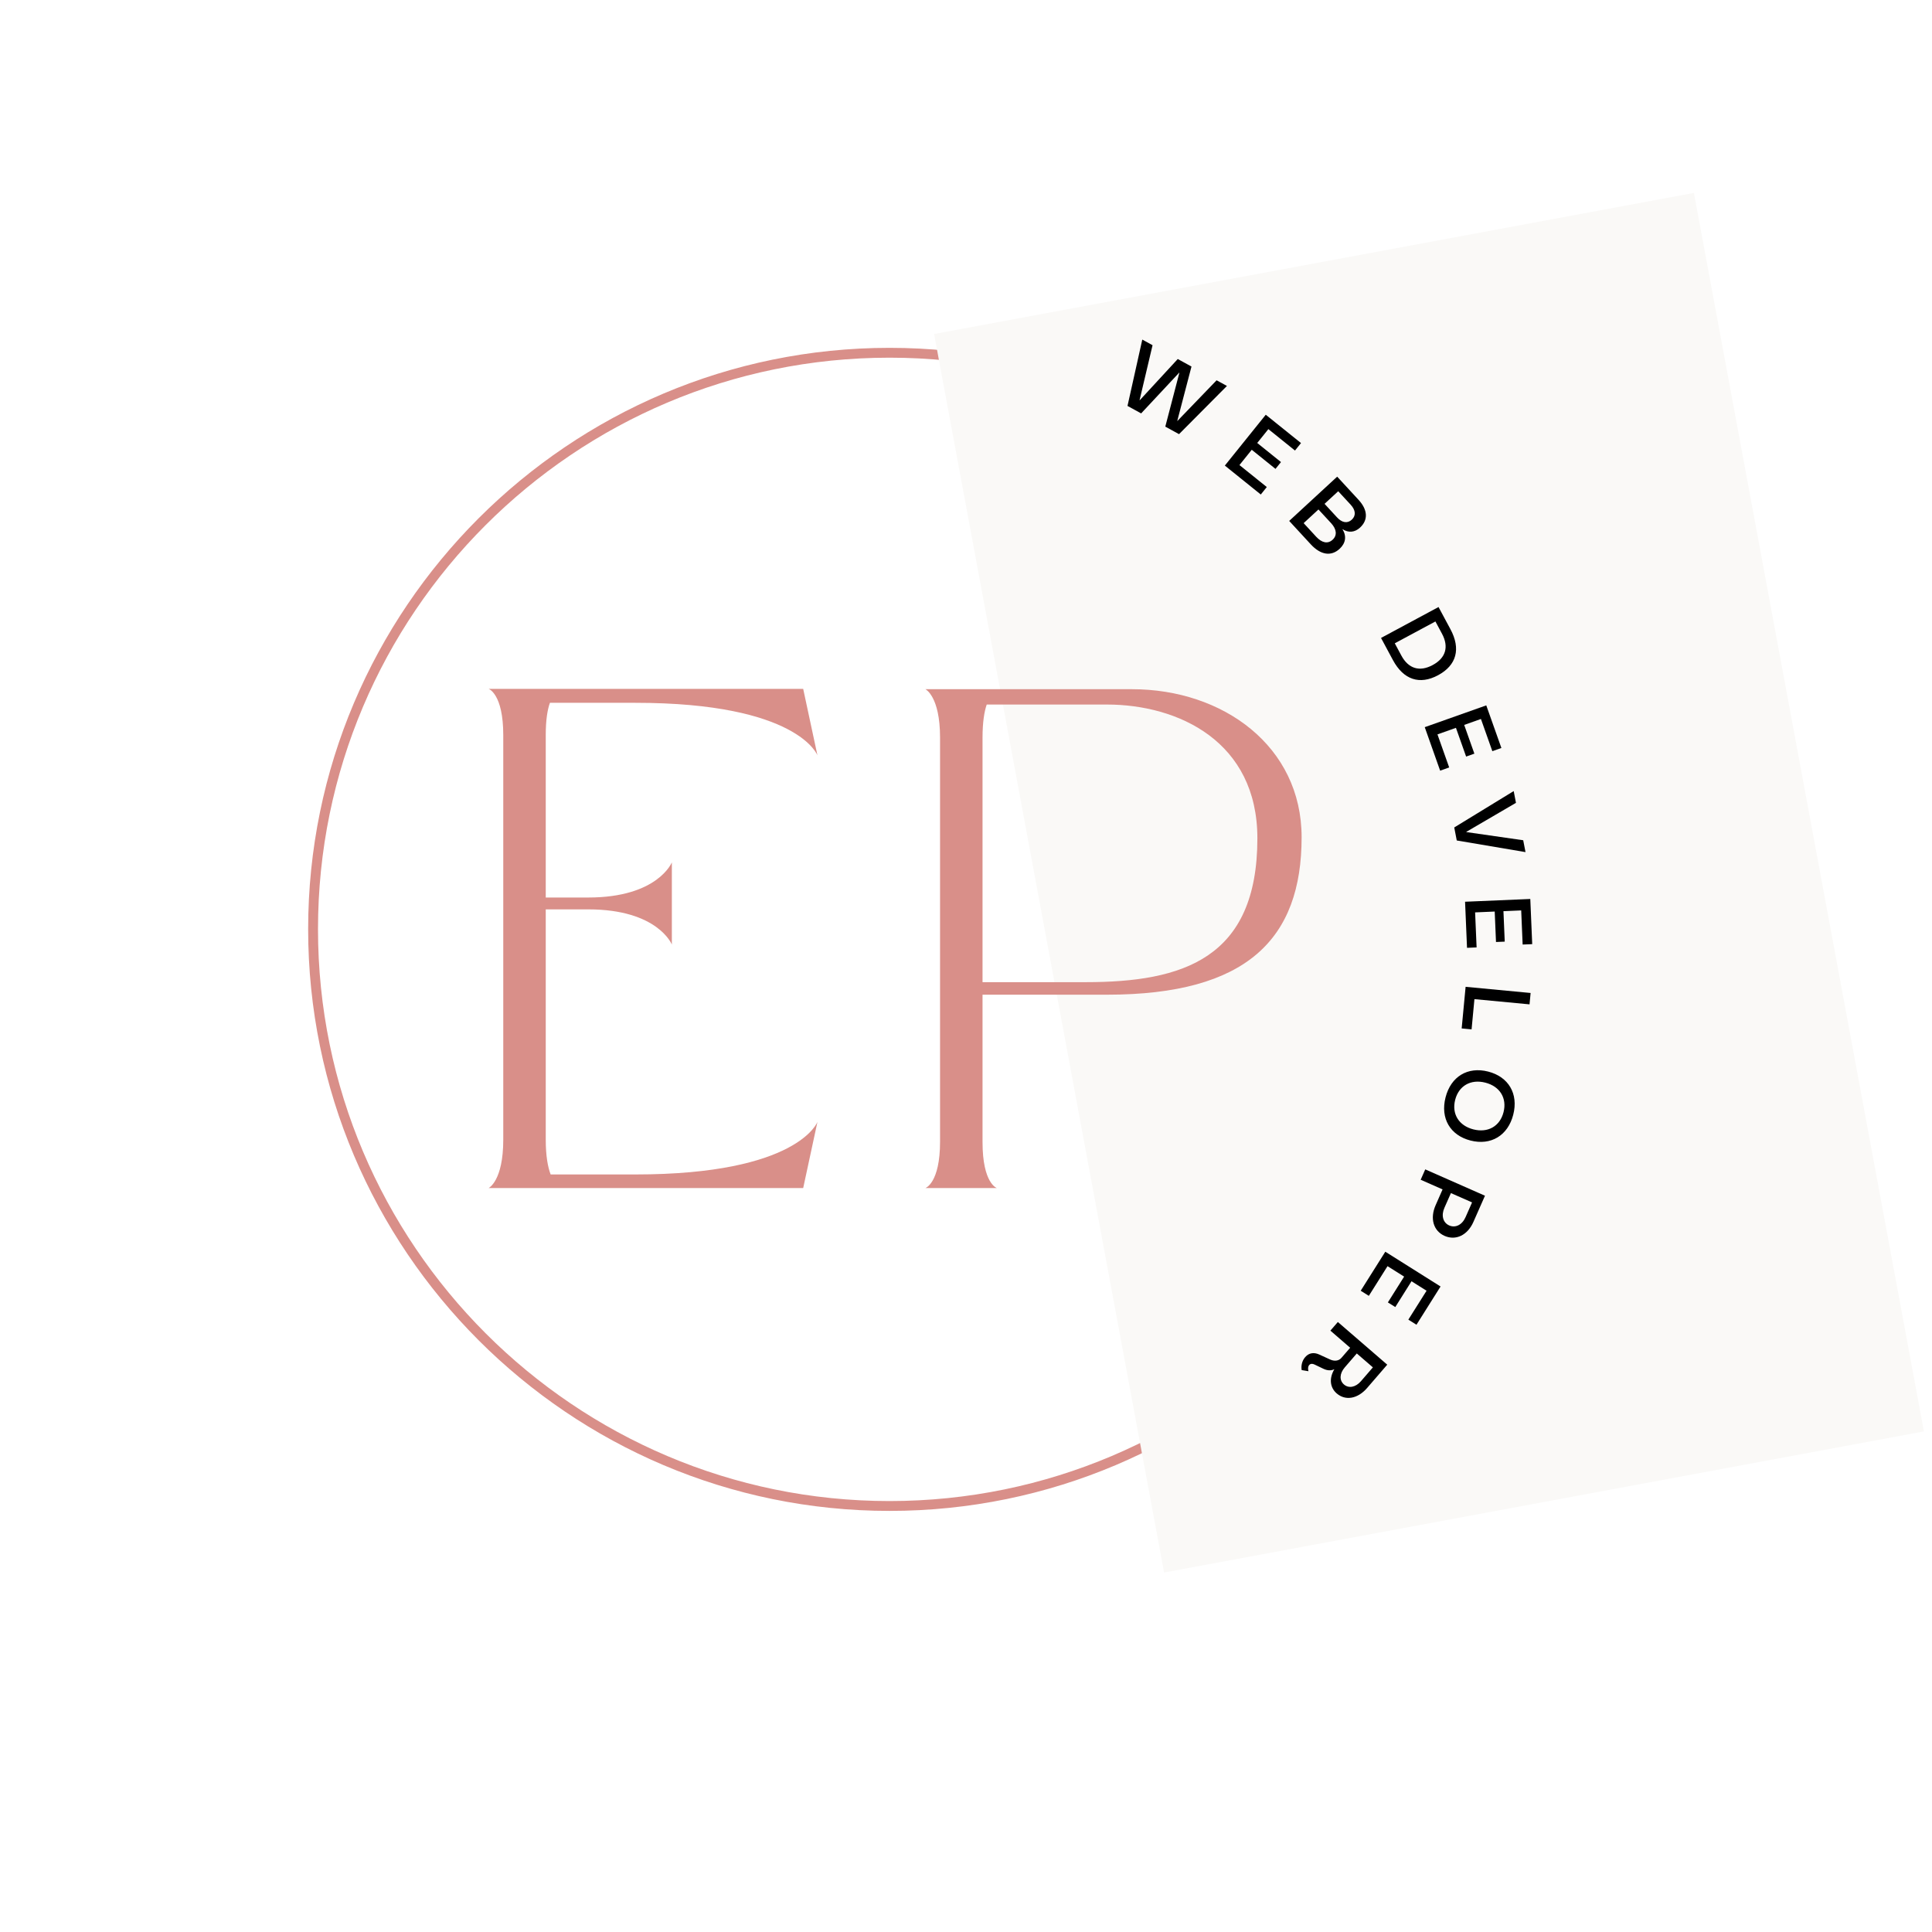
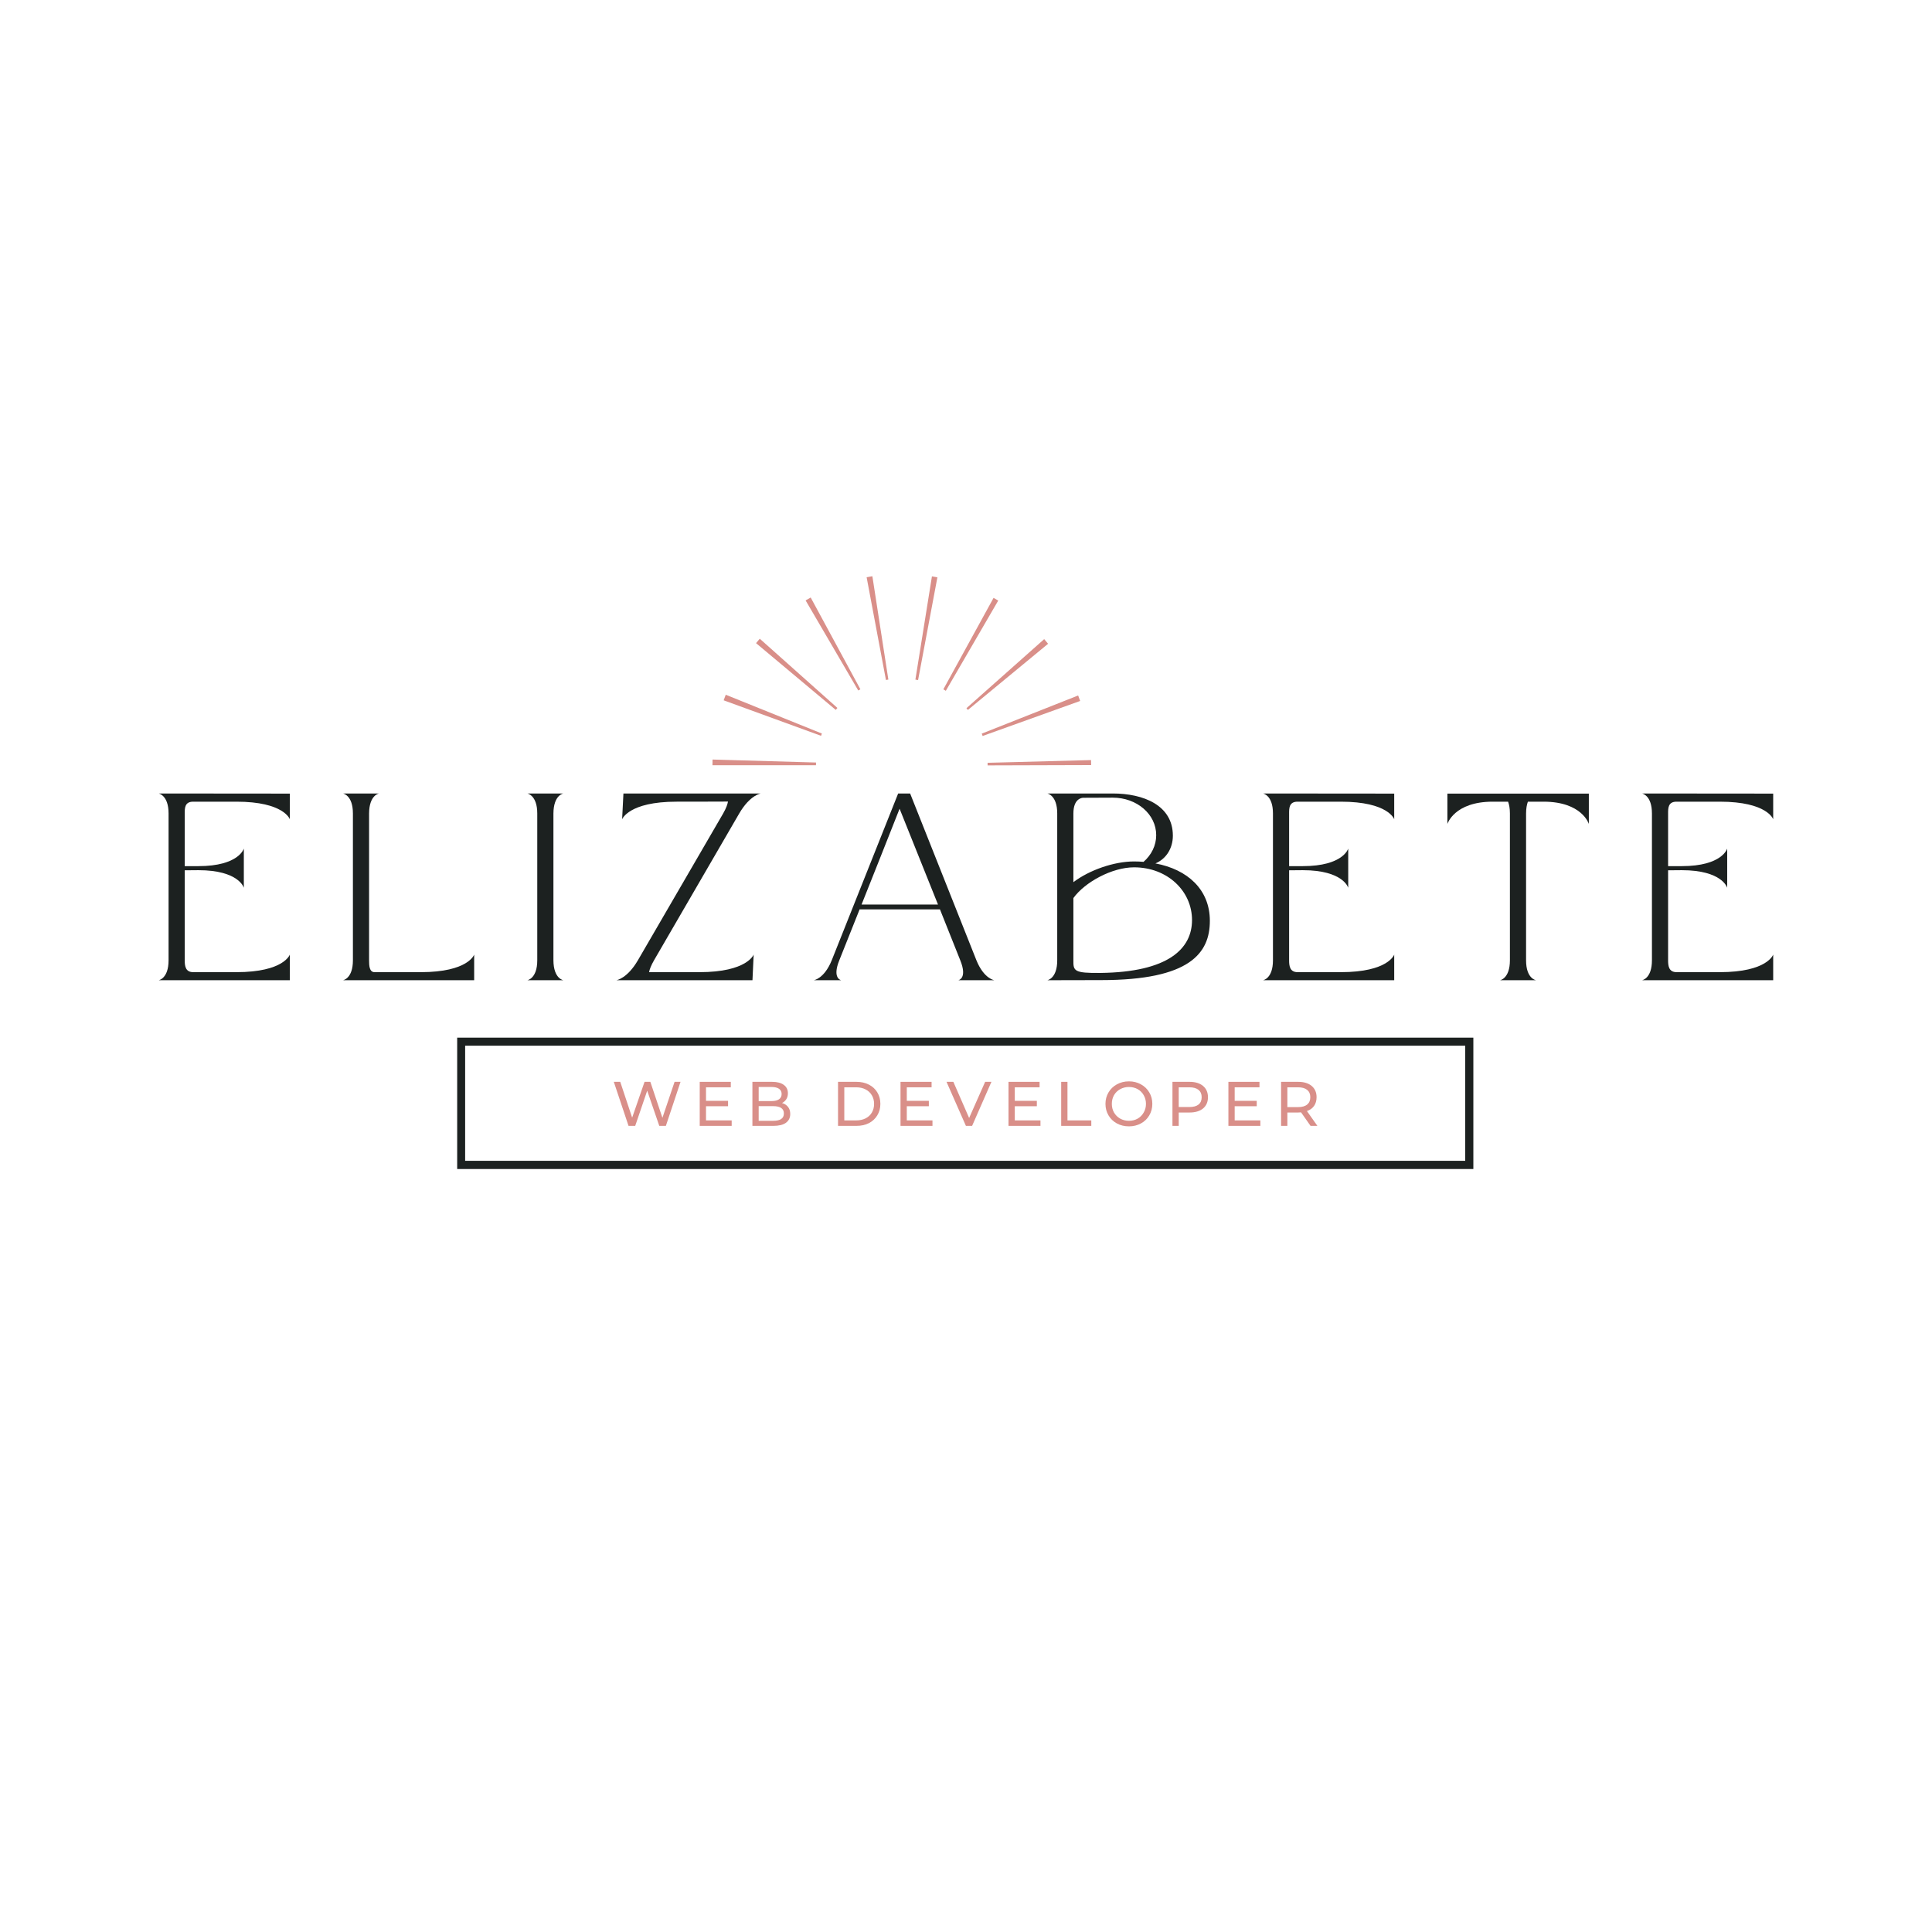
<svg xmlns="http://www.w3.org/2000/svg" width="500" zoomAndPan="magnify" viewBox="0 0 375 375" height="500" preserveAspectRatio="xMidYMid meet" version="1.0">
  <defs>
    <g />
    <clipPath id="id1">
-       <path d="M 59.812 67.516 L 285.562 67.516 L 285.562 293.266 L 59.812 293.266 Z M 59.812 67.516 " clip-rule="nonzero" />
-     </clipPath>
-     <clipPath id="id2">
-       <path d="M 181 37 L 374 37 L 374 306 L 181 306 Z M 181 37 " clip-rule="nonzero" />
-     </clipPath>
-     <clipPath id="id3">
-       <path d="M 181.309 64.832 L 328.789 37.445 L 373.43 277.836 L 225.949 305.223 Z M 181.309 64.832 " clip-rule="nonzero" />
+       <path d="M 138.289 111.832 L 211.789 111.832 L 211.789 148.582 L 138.289 148.582 Z M 138.289 111.832 " clip-rule="nonzero" />
    </clipPath>
  </defs>
+   <path fill="rgb(10.979%, 12.939%, 12.549%)" d="M 88.738 201.406 L 88.738 226.906 L 285.977 226.906 L 285.977 201.406 L 88.738 201.406 M 284.398 225.312 L 90.285 225.312 L 90.285 202.969 L 284.398 202.969 L 284.398 225.312 " fill-opacity="1" fill-rule="nonzero" />
  <g clip-path="url(#id1)">
-     <path fill="rgb(85.1%, 56.079%, 53.729%)" d="M 172.648 293.266 C 110.461 293.266 59.812 242.613 59.812 180.352 C 59.812 118.09 110.461 67.516 172.648 67.516 C 234.836 67.516 285.484 118.164 285.484 180.352 C 285.562 242.613 234.91 293.266 172.648 293.266 Z M 172.648 69.426 C 111.457 69.426 61.723 119.156 61.723 180.352 C 61.723 241.543 111.531 291.355 172.648 291.355 C 233.766 291.355 283.652 241.543 283.652 180.352 C 283.652 119.156 233.844 69.426 172.648 69.426 Z M 172.648 69.426 " fill-opacity="1" fill-rule="nonzero" />
+     <path fill="rgb(85.1%, 56.079%, 53.729%)" d="M 191.695 148.559 L 191.688 148.059 L 211.773 147.531 C 211.781 147.855 211.789 148.176 211.789 148.5 Z M 158.383 148.527 L 138.289 148.527 C 138.289 148.16 138.293 147.793 138.305 147.426 L 158.391 148.004 C 158.387 148.18 158.383 148.355 158.383 148.527 Z M 190.727 142.852 C 190.672 142.695 190.613 142.543 190.555 142.395 L 209.266 134.992 C 209.406 135.344 209.535 135.699 209.66 136.055 Z M 159.367 142.82 L 140.461 135.93 C 140.59 135.566 140.727 135.207 140.867 134.848 L 159.527 142.379 C 159.473 142.523 159.418 142.672 159.367 142.82 Z M 187.867 137.797 C 187.777 137.684 187.68 137.57 187.586 137.461 L 202.676 124.055 C 202.934 124.352 203.184 124.652 203.434 124.957 Z M 162.219 137.789 L 146.746 124.832 C 146.984 124.543 147.227 124.258 147.473 123.977 L 162.539 137.41 C 162.43 137.535 162.324 137.66 162.219 137.789 Z M 183.586 134.082 L 183.102 133.801 L 192.848 116.047 C 193.152 116.215 193.457 116.395 193.758 116.57 Z M 166.586 134.023 L 156.371 116.543 C 156.695 116.348 157.023 116.16 157.355 115.977 L 167 133.789 C 166.859 133.863 166.723 133.945 166.586 134.023 Z M 178.199 132.004 C 178.023 131.969 177.848 131.941 177.676 131.91 L 180.887 111.871 C 181.242 111.93 181.598 111.992 181.949 112.059 Z M 171.961 131.988 L 168.211 112.043 C 168.582 111.973 168.953 111.906 169.328 111.848 L 172.43 131.906 C 172.27 131.934 172.117 131.957 171.961 131.988 Z M 171.961 131.988 " fill-opacity="1" fill-rule="nonzero" />
  </g>
-   <g clip-path="url(#id2)">
-     <g clip-path="url(#id3)">
-       <path fill="rgb(98.039%, 97.649%, 96.86%)" d="M 181.309 64.832 L 328.789 37.445 L 373.43 277.836 L 225.949 305.223 Z M 181.309 64.832 " fill-opacity="1" fill-rule="nonzero" />
-     </g>
-   </g>
-   <g fill="rgb(0%, 0%, 0%)" fill-opacity="1">
-     <g transform="translate(215.5074, 76.96257)">
+   <g fill="rgb(10.979%, 12.939%, 12.549%)" fill-opacity="1">
+     <g transform="translate(29.76185, 190.2612)">
      <g>
-         <path d="M 3.34 1.828 L 5.988 3.277 L 13.379 -4.637 L 13.41 -4.617 L 10.676 5.844 L 13.34 7.305 L 22.641 -2.051 L 20.633 -3.148 L 13.035 4.734 L 13.004 4.719 L 15.758 -5.816 L 13.094 -7.277 L 5.715 0.727 L 5.684 0.707 L 8.203 -9.957 L 6.211 -11.047 Z M 3.34 1.828 " />
+         <path d="M 17.566 -17.945 L 17.566 -25.555 C 17.566 -25.555 16.633 -22.145 8.746 -22.145 L 6.094 -22.145 L 6.094 -32.355 C 6.094 -33.367 6.066 -34.656 7.734 -34.656 C 7.734 -34.656 9.578 -34.656 16.125 -34.656 C 25.379 -34.656 26.492 -31.242 26.492 -31.242 L 26.492 -36.223 L 1.035 -36.246 C 1.035 -36.246 2.957 -35.918 2.957 -32.379 L 2.957 -3.867 C 2.957 -0.305 1.035 0 1.035 0 L 26.492 0 L 26.492 -4.98 C 26.492 -4.98 25.379 -1.566 16.125 -1.566 C 9.578 -1.566 7.734 -1.566 7.734 -1.566 C 6.191 -1.566 6.094 -2.855 6.094 -3.867 L 6.094 -21.336 L 8.746 -21.359 C 16.633 -21.359 17.566 -17.945 17.566 -17.945 Z M 17.566 -17.945 " />
      </g>
    </g>
  </g>
-   <g fill="rgb(0%, 0%, 0%)" fill-opacity="1">
-     <g transform="translate(236.933, 89.72248)">
+   <g fill="rgb(10.979%, 12.939%, 12.549%)" fill-opacity="1">
+     <g transform="translate(65.54347, 190.2612)">
      <g>
-         <path d="M 0.809 0.648 L 7.785 6.262 L 8.949 4.812 L 3.645 0.547 L 6.031 -2.422 L 10.641 1.289 L 11.703 -0.035 L 7.094 -3.742 L 9.258 -6.43 L 14.422 -2.273 L 15.59 -3.723 L 8.75 -9.223 Z M 0.809 0.648 " />
+         <path d="M 26.492 0 L 26.492 -4.98 C 26.492 -4.98 25.379 -1.566 16.125 -1.566 C 9.578 -1.566 7.152 -1.566 7.152 -1.566 C 6.141 -1.566 6.094 -2.855 6.094 -3.867 L 6.094 -32.355 C 6.117 -35.996 8.039 -36.246 8.039 -36.246 L 1.035 -36.246 C 1.035 -36.246 2.957 -35.918 2.957 -32.379 L 2.957 -3.867 C 2.957 -0.305 1.035 0 1.035 0 Z M 26.492 0 " />
      </g>
    </g>
  </g>
-   <g fill="rgb(0%, 0%, 0%)" fill-opacity="1">
-     <g transform="translate(249.5289, 100.3484)">
+   <g fill="rgb(10.979%, 12.939%, 12.549%)" fill-opacity="1">
+     <g transform="translate(101.3251, 190.2612)">
      <g>
-         <path d="M 0.703 0.762 L 4.895 5.309 C 6.809 7.383 8.848 7.691 10.488 6.18 C 11.672 5.086 11.879 3.73 11.047 2.379 L 11.059 2.367 C 12.207 3.109 13.438 2.996 14.449 2.062 C 16.066 0.57 15.953 -1.395 14.16 -3.336 L 10.016 -7.828 Z M 7.566 -2.555 L 10.219 -5 L 12.645 -2.375 C 13.625 -1.309 13.684 -0.246 12.855 0.52 C 12.016 1.293 10.969 1.137 9.988 0.074 Z M 3.508 1.191 L 6.383 -1.461 L 8.832 1.191 C 9.934 2.387 10.039 3.578 9.133 4.414 C 8.211 5.266 7.059 5.039 5.953 3.844 Z M 3.508 1.191 " />
+         <path d="M 1.035 -36.246 C 1.035 -36.246 2.957 -35.918 2.957 -32.379 L 2.957 -3.867 C 2.957 -0.305 1.035 0 1.035 0 L 8.039 0 C 8.039 0 6.117 -0.254 6.094 -3.867 L 6.094 -32.355 C 6.117 -35.996 8.039 -36.246 8.039 -36.246 Z M 1.035 -36.246 " />
      </g>
    </g>
  </g>
-   <g fill="rgb(0%, 0%, 0%)" fill-opacity="1">
-     <g transform="translate(267.565, 122.9113)">
+   <g fill="rgb(10.979%, 12.939%, 12.549%)" fill-opacity="1">
+     <g transform="translate(118.6052, 190.2612)">
      <g>
-         <path d="M 0.492 0.914 L 2.801 5.211 C 4.859 9.035 7.992 10.07 11.566 8.148 C 15.152 6.219 16.02 3.035 13.961 -0.789 L 11.652 -5.086 Z M 3.16 1.953 L 11.047 -2.285 L 12.324 0.09 C 13.695 2.641 13.059 4.809 10.508 6.18 C 7.973 7.543 5.809 6.879 4.438 4.332 Z M 3.16 1.953 " />
+         <path d="M 2.402 -36.246 L 2.148 -31.242 C 2.148 -31.242 3.414 -34.656 12.688 -34.656 C 19.234 -34.656 22.699 -34.68 22.699 -34.68 C 22.598 -34.125 22.344 -33.391 21.766 -32.379 L 5.207 -3.867 C 3.133 -0.305 1.035 0 1.035 0 L 27.449 0 L 27.68 -4.98 C 27.68 -4.98 26.441 -1.566 17.164 -1.566 C 10.617 -1.566 7.383 -1.566 7.383 -1.566 C 7.48 -2.125 7.762 -2.855 8.34 -3.867 L 24.871 -32.355 C 26.996 -35.996 29.07 -36.246 29.07 -36.246 Z M 2.402 -36.246 " />
      </g>
    </g>
  </g>
-   <g fill="rgb(0%, 0%, 0%)" fill-opacity="1">
-     <g transform="translate(276.195, 140.1666)">
+   <g fill="rgb(10.979%, 12.939%, 12.549%)" fill-opacity="1">
+     <g transform="translate(156.9143, 190.2612)">
      <g>
-         <path d="M 0.348 0.977 L 3.336 9.418 L 5.09 8.797 L 2.816 2.379 L 6.402 1.105 L 8.379 6.684 L 9.98 6.117 L 8.004 0.539 L 11.254 -0.613 L 13.469 5.637 L 15.223 5.016 L 12.289 -3.254 Z M 0.348 0.977 " />
+         <path d="M 29.094 0 L 36.098 0 C 36.098 0 34.074 -0.254 32.609 -3.867 L 19.742 -36.246 L 17.418 -36.246 L 4.523 -3.867 C 3.059 -0.254 1.035 0 1.035 0 L 6.371 0 C 6.371 0 4.551 -0.305 5.992 -3.867 L 9.934 -13.75 L 25.531 -13.75 L 29.473 -3.867 C 30.914 -0.305 29.094 0 29.094 0 Z M 10.312 -14.688 C 10.312 -14.688 17.617 -33.012 17.695 -33.289 C 17.82 -33.012 25.152 -14.688 25.152 -14.688 Z M 10.312 -14.688 " />
      </g>
    </g>
  </g>
-   <g fill="rgb(0%, 0%, 0%)" fill-opacity="1">
-     <g transform="translate(281.3381, 155.8192)">
+   <g fill="rgb(10.979%, 12.939%, 12.549%)" fill-opacity="1">
+     <g transform="translate(202.25, 190.2612)">
      <g>
-         <path d="M 0.93 4.789 L 1.418 7.316 L 14.762 9.574 L 14.316 7.273 L 3.27 5.684 L 3.262 5.648 L 12.91 0.012 L 12.469 -2.27 Z M 0.93 4.789 " />
+         <path d="M 22.016 -22.672 C 24.062 -23.531 25.402 -25.555 25.402 -28.059 C 25.402 -33.973 19.664 -36.246 13.75 -36.246 C 13.648 -36.246 1.035 -36.246 1.035 -36.246 C 1.035 -36.246 2.957 -35.918 2.957 -32.379 L 2.957 -3.867 C 2.957 -0.305 1.035 0 1.035 0 L 11.5 -0.023 C 28.715 -0.023 32.582 -5.258 32.582 -11.527 C 32.582 -17.617 28.234 -21.512 22.016 -22.672 Z M 6.094 -32.355 C 6.094 -35.285 7.762 -35.414 8.012 -35.414 C 8.012 -35.414 13.676 -35.438 13.75 -35.438 C 18.402 -35.438 22.168 -32.227 22.168 -28.16 C 22.168 -26.137 21.234 -24.316 19.715 -22.977 C 19.109 -23.027 18.504 -23.055 17.871 -23.055 C 13.977 -23.055 9.199 -21.383 6.094 -19.035 Z M 11.324 -1.414 C 6.242 -1.363 6.066 -1.793 6.094 -3.867 L 6.094 -15.949 C 8.316 -19.035 13.598 -21.914 17.871 -21.914 C 24.344 -21.914 29.121 -17.316 29.121 -11.68 C 29.121 -6.117 24.52 -1.566 11.324 -1.414 Z M 11.324 -1.414 " />
      </g>
    </g>
  </g>
-   <g fill="rgb(0%, 0%, 0%)" fill-opacity="1">
-     <g transform="translate(284.3261, 173.9913)">
+   <g fill="rgb(10.979%, 12.939%, 12.549%)" fill-opacity="1">
+     <g transform="translate(244.123, 190.2612)">
      <g>
-         <path d="M 0.043 1.035 L 0.422 9.98 L 2.281 9.902 L 1.992 3.102 L 5.797 2.938 L 6.047 8.848 L 7.742 8.777 L 7.492 2.867 L 10.938 2.719 L 11.219 9.344 L 13.074 9.266 L 12.703 0.5 Z M 0.043 1.035 " />
+         <path d="M 17.566 -17.945 L 17.566 -25.555 C 17.566 -25.555 16.633 -22.145 8.746 -22.145 L 6.094 -22.145 L 6.094 -32.355 C 6.094 -33.367 6.066 -34.656 7.734 -34.656 C 7.734 -34.656 9.578 -34.656 16.125 -34.656 C 25.379 -34.656 26.492 -31.242 26.492 -31.242 L 26.492 -36.223 L 1.035 -36.246 C 1.035 -36.246 2.957 -35.918 2.957 -32.379 L 2.957 -3.867 C 2.957 -0.305 1.035 0 1.035 0 L 26.492 0 L 26.492 -4.98 C 26.492 -4.98 25.379 -1.566 16.125 -1.566 C 9.578 -1.566 7.734 -1.566 7.734 -1.566 C 6.191 -1.566 6.094 -2.855 6.094 -3.867 L 6.094 -21.336 L 8.746 -21.359 C 16.633 -21.359 17.566 -17.945 17.566 -17.945 Z M 17.566 -17.945 " />
      </g>
    </g>
  </g>
-   <g fill="rgb(0%, 0%, 0%)" fill-opacity="1">
-     <g transform="translate(284.573, 190.5095)">
+   <g fill="rgb(10.979%, 12.939%, 12.549%)" fill-opacity="1">
+     <g transform="translate(279.9046, 190.2612)">
      <g>
-         <path d="M -0.098 1.031 L -0.863 9.109 L 1.059 9.293 L 1.613 3.422 L 12.309 4.434 L 12.516 2.227 Z M -0.098 1.031 " />
+         <path d="M 1.035 -36.223 L 1.035 -30.332 C 1.035 -30.332 2.352 -34.656 9.832 -34.656 L 12.816 -34.656 C 13.02 -34.098 13.168 -33.367 13.168 -32.379 L 13.168 -3.867 C 13.168 -0.305 11.25 0 11.25 0 L 18.25 0 C 18.25 0 16.305 -0.254 16.305 -3.867 L 16.305 -32.355 C 16.305 -33.367 16.457 -34.098 16.656 -34.656 L 19.691 -34.656 C 27.199 -34.656 28.488 -30.332 28.488 -30.332 L 28.488 -36.223 Z M 1.035 -36.223 " />
      </g>
    </g>
  </g>
-   <g fill="rgb(0%, 0%, 0%)" fill-opacity="1">
-     <g transform="translate(282.8656, 205.8542)">
+   <g fill="rgb(10.979%, 12.939%, 12.549%)" fill-opacity="1">
+     <g transform="translate(317.683, 190.2612)">
      <g>
-         <path d="M -2.285 7.145 C -3.324 11.195 -1.402 14.512 2.562 15.523 C 6.527 16.535 9.82 14.555 10.855 10.504 C 11.891 6.453 9.949 3.152 5.984 2.137 C 2.02 1.125 -1.25 3.094 -2.285 7.145 Z M -0.418 7.621 C 0.281 4.887 2.613 3.562 5.434 4.285 C 8.258 5.008 9.668 7.285 8.969 10.02 C 8.27 12.758 5.938 14.078 3.117 13.359 C 0.293 12.637 -1.117 10.359 -0.418 7.621 Z M -0.418 7.621 " />
-       </g>
-     </g>
-   </g>
-   <g fill="rgb(0%, 0%, 0%)" fill-opacity="1">
-     <g transform="translate(277.0579, 226.0271)">
-       <g>
-         <path d="M -0.418 0.949 L -1.305 2.961 L 2.945 4.836 L 1.598 7.895 C 0.457 10.477 1.164 12.898 3.34 13.859 C 5.516 14.816 7.793 13.73 8.93 11.148 L 11.176 6.062 Z M 4.566 5.551 L 8.668 7.359 L 7.406 10.223 C 6.742 11.727 5.445 12.363 4.234 11.832 C 3.023 11.297 2.645 9.898 3.301 8.41 Z M 4.566 5.551 " />
-       </g>
-     </g>
-   </g>
-   <g fill="rgb(0%, 0%, 0%)" fill-opacity="1">
-     <g transform="translate(269.4384, 242.0779)">
-       <g>
-         <path d="M -0.551 0.879 L -5.324 8.453 L -3.75 9.445 L -0.121 3.684 L 3.102 5.711 L -0.051 10.719 L 1.387 11.621 L 4.535 6.613 L 7.457 8.453 L 3.922 14.062 L 5.496 15.055 L 10.172 7.629 Z M -0.551 0.879 " />
-       </g>
-     </g>
-   </g>
-   <g fill="rgb(0%, 0%, 0%)" fill-opacity="1">
-     <g transform="translate(260.3523, 255.8159)">
-       <g>
-         <path d="M -7.008 7.594 C -7.629 8.312 -7.84 9.242 -7.699 10.117 L -6.379 10.336 C -6.516 9.867 -6.473 9.406 -6.238 9.137 C -5.98 8.84 -5.586 8.848 -5.207 9.035 L -3.434 9.883 C -2.738 10.199 -2.051 10.273 -1.375 9.957 L -1.363 9.969 C -2.41 11.734 -2.207 13.516 -0.895 14.648 C 0.812 16.121 3.188 15.695 5.008 13.586 L 8.91 9.066 L -0.676 0.785 L -2.125 2.461 L 1.715 5.781 L 0.008 7.754 C -0.516 8.363 -1.375 8.426 -2.172 8.066 L -4.324 7.082 C -5.293 6.648 -6.273 6.742 -7.008 7.594 Z M 3 6.891 L 6.125 9.59 L 3.801 12.281 C 2.77 13.469 1.434 13.707 0.512 12.914 C -0.422 12.105 -0.352 10.77 0.676 9.582 Z M 3 6.891 " />
+         <path d="M 17.566 -17.945 L 17.566 -25.555 C 17.566 -25.555 16.633 -22.145 8.746 -22.145 L 6.094 -22.145 L 6.094 -32.355 C 6.094 -33.367 6.066 -34.656 7.734 -34.656 C 7.734 -34.656 9.578 -34.656 16.125 -34.656 C 25.379 -34.656 26.492 -31.242 26.492 -31.242 L 26.492 -36.223 L 1.035 -36.246 C 1.035 -36.246 2.957 -35.918 2.957 -32.379 L 2.957 -3.867 C 2.957 -0.305 1.035 0 1.035 0 L 26.492 0 L 26.492 -4.98 C 26.492 -4.98 25.379 -1.566 16.125 -1.566 C 9.578 -1.566 7.734 -1.566 7.734 -1.566 C 6.191 -1.566 6.094 -2.855 6.094 -3.867 L 6.094 -21.336 L 8.746 -21.359 C 16.633 -21.359 17.566 -17.945 17.566 -17.945 Z M 17.566 -17.945 " />
      </g>
    </g>
  </g>
  <g fill="rgb(85.1%, 56.079%, 53.729%)" fill-opacity="1">
-     <g transform="translate(93.15264, 230.6644)">
+     <g transform="translate(118.7474, 218.53)">
      <g>
-         <path d="M 37.254 -47.328 L 37.254 -63.285 C 37.254 -63.285 34.551 -56.457 21.027 -56.457 L 12.777 -56.457 L 12.777 -88.031 C 12.777 -90.938 13.117 -92.969 13.59 -94.25 L 30.156 -94.25 C 61.797 -94.25 65.516 -84.043 65.516 -84.043 L 62.746 -96.957 L 1.691 -96.957 C 1.691 -96.957 4.531 -96.008 4.531 -87.965 L 4.531 -9.465 C 4.531 -1.418 1.691 -0.066 1.691 -0.066 L 62.746 -0.066 L 65.516 -12.914 C 65.516 -12.914 61.797 -2.703 30.156 -2.703 L 13.727 -2.703 C 13.184 -4.125 12.777 -6.289 12.777 -9.465 L 12.777 -54.156 L 21.027 -54.156 C 34.551 -54.156 37.254 -47.328 37.254 -47.328 Z M 37.254 -47.328 " />
+         <path d="M 13.344 -8.547 L 10.5 0 L 9.219 0 L 6.875 -6.828 L 4.547 0 L 3.25 0 L 0.391 -8.547 L 1.641 -8.547 L 3.953 -1.594 L 6.359 -8.547 L 7.484 -8.547 L 9.828 -1.562 L 12.188 -8.547 Z M 13.344 -8.547 " />
      </g>
    </g>
  </g>
  <g fill="rgb(85.1%, 56.079%, 53.729%)" fill-opacity="1">
-     <g transform="translate(177.9322, 230.6644)">
+     <g transform="translate(134.5353, 218.53)">
      <g>
-         <path d="M 41.785 -96.891 C 39.824 -96.891 1.691 -96.891 1.691 -96.891 C 1.691 -96.891 4.531 -95.535 4.531 -87.492 L 4.531 -9.059 C 4.531 -1.016 1.691 -0.066 1.691 -0.066 L 15.551 -0.066 C 15.551 -0.066 12.777 -0.945 12.777 -8.992 L 12.777 -37.594 L 36.918 -37.594 C 64.164 -37.594 74.711 -48.477 74.711 -68.152 C 74.711 -85.801 59.5 -96.891 41.785 -96.891 Z M 32.793 -40.027 L 12.777 -40.027 L 12.777 -87.492 C 12.777 -90.465 13.117 -92.562 13.59 -93.914 L 36.918 -93.914 C 50.777 -93.914 66.125 -86.746 66.125 -67.949 C 66.125 -44.555 51.59 -40.027 32.793 -40.027 Z M 32.793 -40.027 " />
+         <path d="M 7.484 -1.062 L 7.484 0 L 1.281 0 L 1.281 -8.547 L 7.312 -8.547 L 7.312 -7.484 L 2.5 -7.484 L 2.5 -4.859 L 6.781 -4.859 L 6.781 -3.812 L 2.5 -3.812 L 2.5 -1.062 Z M 7.484 -1.062 " />
+       </g>
+     </g>
+   </g>
+   <g fill="rgb(85.1%, 56.079%, 53.729%)" fill-opacity="1">
+     <g transform="translate(144.7602, 218.53)">
+       <g>
+         <path d="M 7.031 -4.438 C 7.531 -4.289 7.922 -4.035 8.203 -3.672 C 8.484 -3.316 8.625 -2.863 8.625 -2.312 C 8.625 -1.57 8.344 -1 7.781 -0.594 C 7.227 -0.195 6.422 0 5.359 0 L 1.281 0 L 1.281 -8.547 L 5.109 -8.547 C 6.086 -8.547 6.844 -8.348 7.375 -7.953 C 7.906 -7.566 8.172 -7.023 8.172 -6.328 C 8.172 -5.879 8.066 -5.492 7.859 -5.172 C 7.648 -4.848 7.375 -4.602 7.031 -4.438 Z M 2.5 -7.547 L 2.5 -4.812 L 5 -4.812 C 5.625 -4.812 6.102 -4.926 6.438 -5.156 C 6.781 -5.395 6.953 -5.738 6.953 -6.188 C 6.953 -6.633 6.781 -6.973 6.438 -7.203 C 6.102 -7.43 5.625 -7.547 5 -7.547 Z M 5.312 -0.984 C 6 -0.984 6.516 -1.098 6.859 -1.328 C 7.211 -1.555 7.391 -1.914 7.391 -2.406 C 7.391 -3.352 6.695 -3.828 5.312 -3.828 L 2.5 -3.828 L 2.5 -0.984 Z M 5.312 -0.984 " />
+       </g>
+     </g>
+   </g>
+   <g fill="rgb(85.1%, 56.079%, 53.729%)" fill-opacity="1">
+     <g transform="translate(156.0466, 218.53)">
+       <g />
+     </g>
+   </g>
+   <g fill="rgb(85.1%, 56.079%, 53.729%)" fill-opacity="1">
+     <g transform="translate(161.3797, 218.53)">
+       <g>
+         <path d="M 1.281 -8.547 L 4.875 -8.547 C 5.781 -8.547 6.582 -8.363 7.281 -8 C 7.977 -7.645 8.52 -7.145 8.906 -6.5 C 9.301 -5.852 9.5 -5.109 9.5 -4.266 C 9.5 -3.43 9.301 -2.691 8.906 -2.047 C 8.52 -1.398 7.977 -0.895 7.281 -0.531 C 6.582 -0.176 5.781 0 4.875 0 L 1.281 0 Z M 4.812 -1.062 C 5.5 -1.062 6.102 -1.191 6.625 -1.453 C 7.156 -1.723 7.562 -2.098 7.844 -2.578 C 8.133 -3.066 8.281 -3.629 8.281 -4.266 C 8.281 -4.898 8.133 -5.457 7.844 -5.938 C 7.562 -6.426 7.156 -6.805 6.625 -7.078 C 6.102 -7.348 5.5 -7.484 4.812 -7.484 L 2.5 -7.484 L 2.5 -1.062 Z M 4.812 -1.062 " />
+       </g>
+     </g>
+   </g>
+   <g fill="rgb(85.1%, 56.079%, 53.729%)" fill-opacity="1">
+     <g transform="translate(173.5077, 218.53)">
+       <g>
+         <path d="M 7.484 -1.062 L 7.484 0 L 1.281 0 L 1.281 -8.547 L 7.312 -8.547 L 7.312 -7.484 L 2.5 -7.484 L 2.5 -4.859 L 6.781 -4.859 L 6.781 -3.812 L 2.5 -3.812 L 2.5 -1.062 Z M 7.484 -1.062 " />
+       </g>
+     </g>
+   </g>
+   <g fill="rgb(85.1%, 56.079%, 53.729%)" fill-opacity="1">
+     <g transform="translate(183.7327, 218.53)">
+       <g>
+         <path d="M 8.703 -8.547 L 4.953 0 L 3.75 0 L -0.016 -8.547 L 1.312 -8.547 L 4.375 -1.531 L 7.484 -8.547 Z M 8.703 -8.547 " />
+       </g>
+     </g>
+   </g>
+   <g fill="rgb(85.1%, 56.079%, 53.729%)" fill-opacity="1">
+     <g transform="translate(194.4701, 218.53)">
+       <g>
+         <path d="M 7.484 -1.062 L 7.484 0 L 1.281 0 L 1.281 -8.547 L 7.312 -8.547 L 7.312 -7.484 L 2.5 -7.484 L 2.5 -4.859 L 6.781 -4.859 L 6.781 -3.812 L 2.5 -3.812 L 2.5 -1.062 Z M 7.484 -1.062 " />
+       </g>
+     </g>
+   </g>
+   <g fill="rgb(85.1%, 56.079%, 53.729%)" fill-opacity="1">
+     <g transform="translate(204.6951, 218.53)">
+       <g>
+         <path d="M 1.281 -8.547 L 2.5 -8.547 L 2.5 -1.062 L 7.125 -1.062 L 7.125 0 L 1.281 0 Z M 1.281 -8.547 " />
+       </g>
+     </g>
+   </g>
+   <g fill="rgb(85.1%, 56.079%, 53.729%)" fill-opacity="1">
+     <g transform="translate(213.9929, 218.53)">
+       <g>
+         <path d="M 5.141 0.094 C 4.273 0.094 3.492 -0.094 2.797 -0.469 C 2.109 -0.844 1.566 -1.363 1.172 -2.031 C 0.773 -2.695 0.578 -3.441 0.578 -4.266 C 0.578 -5.086 0.773 -5.832 1.172 -6.5 C 1.566 -7.164 2.109 -7.688 2.797 -8.062 C 3.492 -8.445 4.273 -8.641 5.141 -8.641 C 5.992 -8.641 6.766 -8.445 7.453 -8.062 C 8.148 -7.688 8.691 -7.164 9.078 -6.5 C 9.473 -5.844 9.672 -5.098 9.672 -4.266 C 9.672 -3.441 9.473 -2.695 9.078 -2.031 C 8.691 -1.363 8.148 -0.844 7.453 -0.469 C 6.766 -0.094 5.992 0.094 5.141 0.094 Z M 5.141 -0.984 C 5.766 -0.984 6.328 -1.125 6.828 -1.406 C 7.328 -1.695 7.719 -2.094 8 -2.594 C 8.289 -3.094 8.438 -3.648 8.438 -4.266 C 8.438 -4.891 8.289 -5.453 8 -5.953 C 7.719 -6.453 7.328 -6.844 6.828 -7.125 C 6.328 -7.406 5.766 -7.547 5.141 -7.547 C 4.516 -7.547 3.945 -7.406 3.438 -7.125 C 2.926 -6.844 2.523 -6.453 2.234 -5.953 C 1.953 -5.453 1.812 -4.891 1.812 -4.266 C 1.812 -3.648 1.953 -3.094 2.234 -2.594 C 2.523 -2.094 2.926 -1.695 3.438 -1.406 C 3.945 -1.125 4.516 -0.984 5.141 -0.984 Z M 5.141 -0.984 " />
+       </g>
+     </g>
+   </g>
+   <g fill="rgb(85.1%, 56.079%, 53.729%)" fill-opacity="1">
+     <g transform="translate(226.2918, 218.53)">
+       <g>
+         <path d="M 4.609 -8.547 C 5.711 -8.547 6.582 -8.281 7.219 -7.75 C 7.852 -7.219 8.172 -6.488 8.172 -5.562 C 8.172 -4.633 7.852 -3.906 7.219 -3.375 C 6.582 -2.852 5.711 -2.594 4.609 -2.594 L 2.5 -2.594 L 2.5 0 L 1.281 0 L 1.281 -8.547 Z M 4.578 -3.656 C 5.348 -3.656 5.938 -3.816 6.344 -4.141 C 6.75 -4.473 6.953 -4.945 6.953 -5.562 C 6.953 -6.176 6.75 -6.648 6.344 -6.984 C 5.938 -7.316 5.348 -7.484 4.578 -7.484 L 2.5 -7.484 L 2.5 -3.656 Z M 4.578 -3.656 " />
+       </g>
+     </g>
+   </g>
+   <g fill="rgb(85.1%, 56.079%, 53.729%)" fill-opacity="1">
+     <g transform="translate(237.1511, 218.53)">
+       <g>
+         <path d="M 7.484 -1.062 L 7.484 0 L 1.281 0 L 1.281 -8.547 L 7.312 -8.547 L 7.312 -7.484 L 2.5 -7.484 L 2.5 -4.859 L 6.781 -4.859 L 6.781 -3.812 L 2.5 -3.812 L 2.5 -1.062 Z M 7.484 -1.062 " />
+       </g>
+     </g>
+   </g>
+   <g fill="rgb(85.1%, 56.079%, 53.729%)" fill-opacity="1">
+     <g transform="translate(247.3761, 218.53)">
+       <g>
+         <path d="M 7 0 L 5.156 -2.625 C 4.926 -2.602 4.742 -2.594 4.609 -2.594 L 2.5 -2.594 L 2.5 0 L 1.281 0 L 1.281 -8.547 L 4.609 -8.547 C 5.711 -8.547 6.582 -8.281 7.219 -7.75 C 7.852 -7.219 8.172 -6.488 8.172 -5.562 C 8.172 -4.906 8.008 -4.344 7.688 -3.875 C 7.363 -3.414 6.898 -3.082 6.297 -2.875 L 8.328 0 Z M 4.578 -3.641 C 5.348 -3.641 5.938 -3.805 6.344 -4.141 C 6.75 -4.473 6.953 -4.945 6.953 -5.562 C 6.953 -6.176 6.75 -6.648 6.344 -6.984 C 5.938 -7.316 5.348 -7.484 4.578 -7.484 L 2.5 -7.484 L 2.5 -3.641 Z M 4.578 -3.641 " />
      </g>
    </g>
  </g>
</svg>
